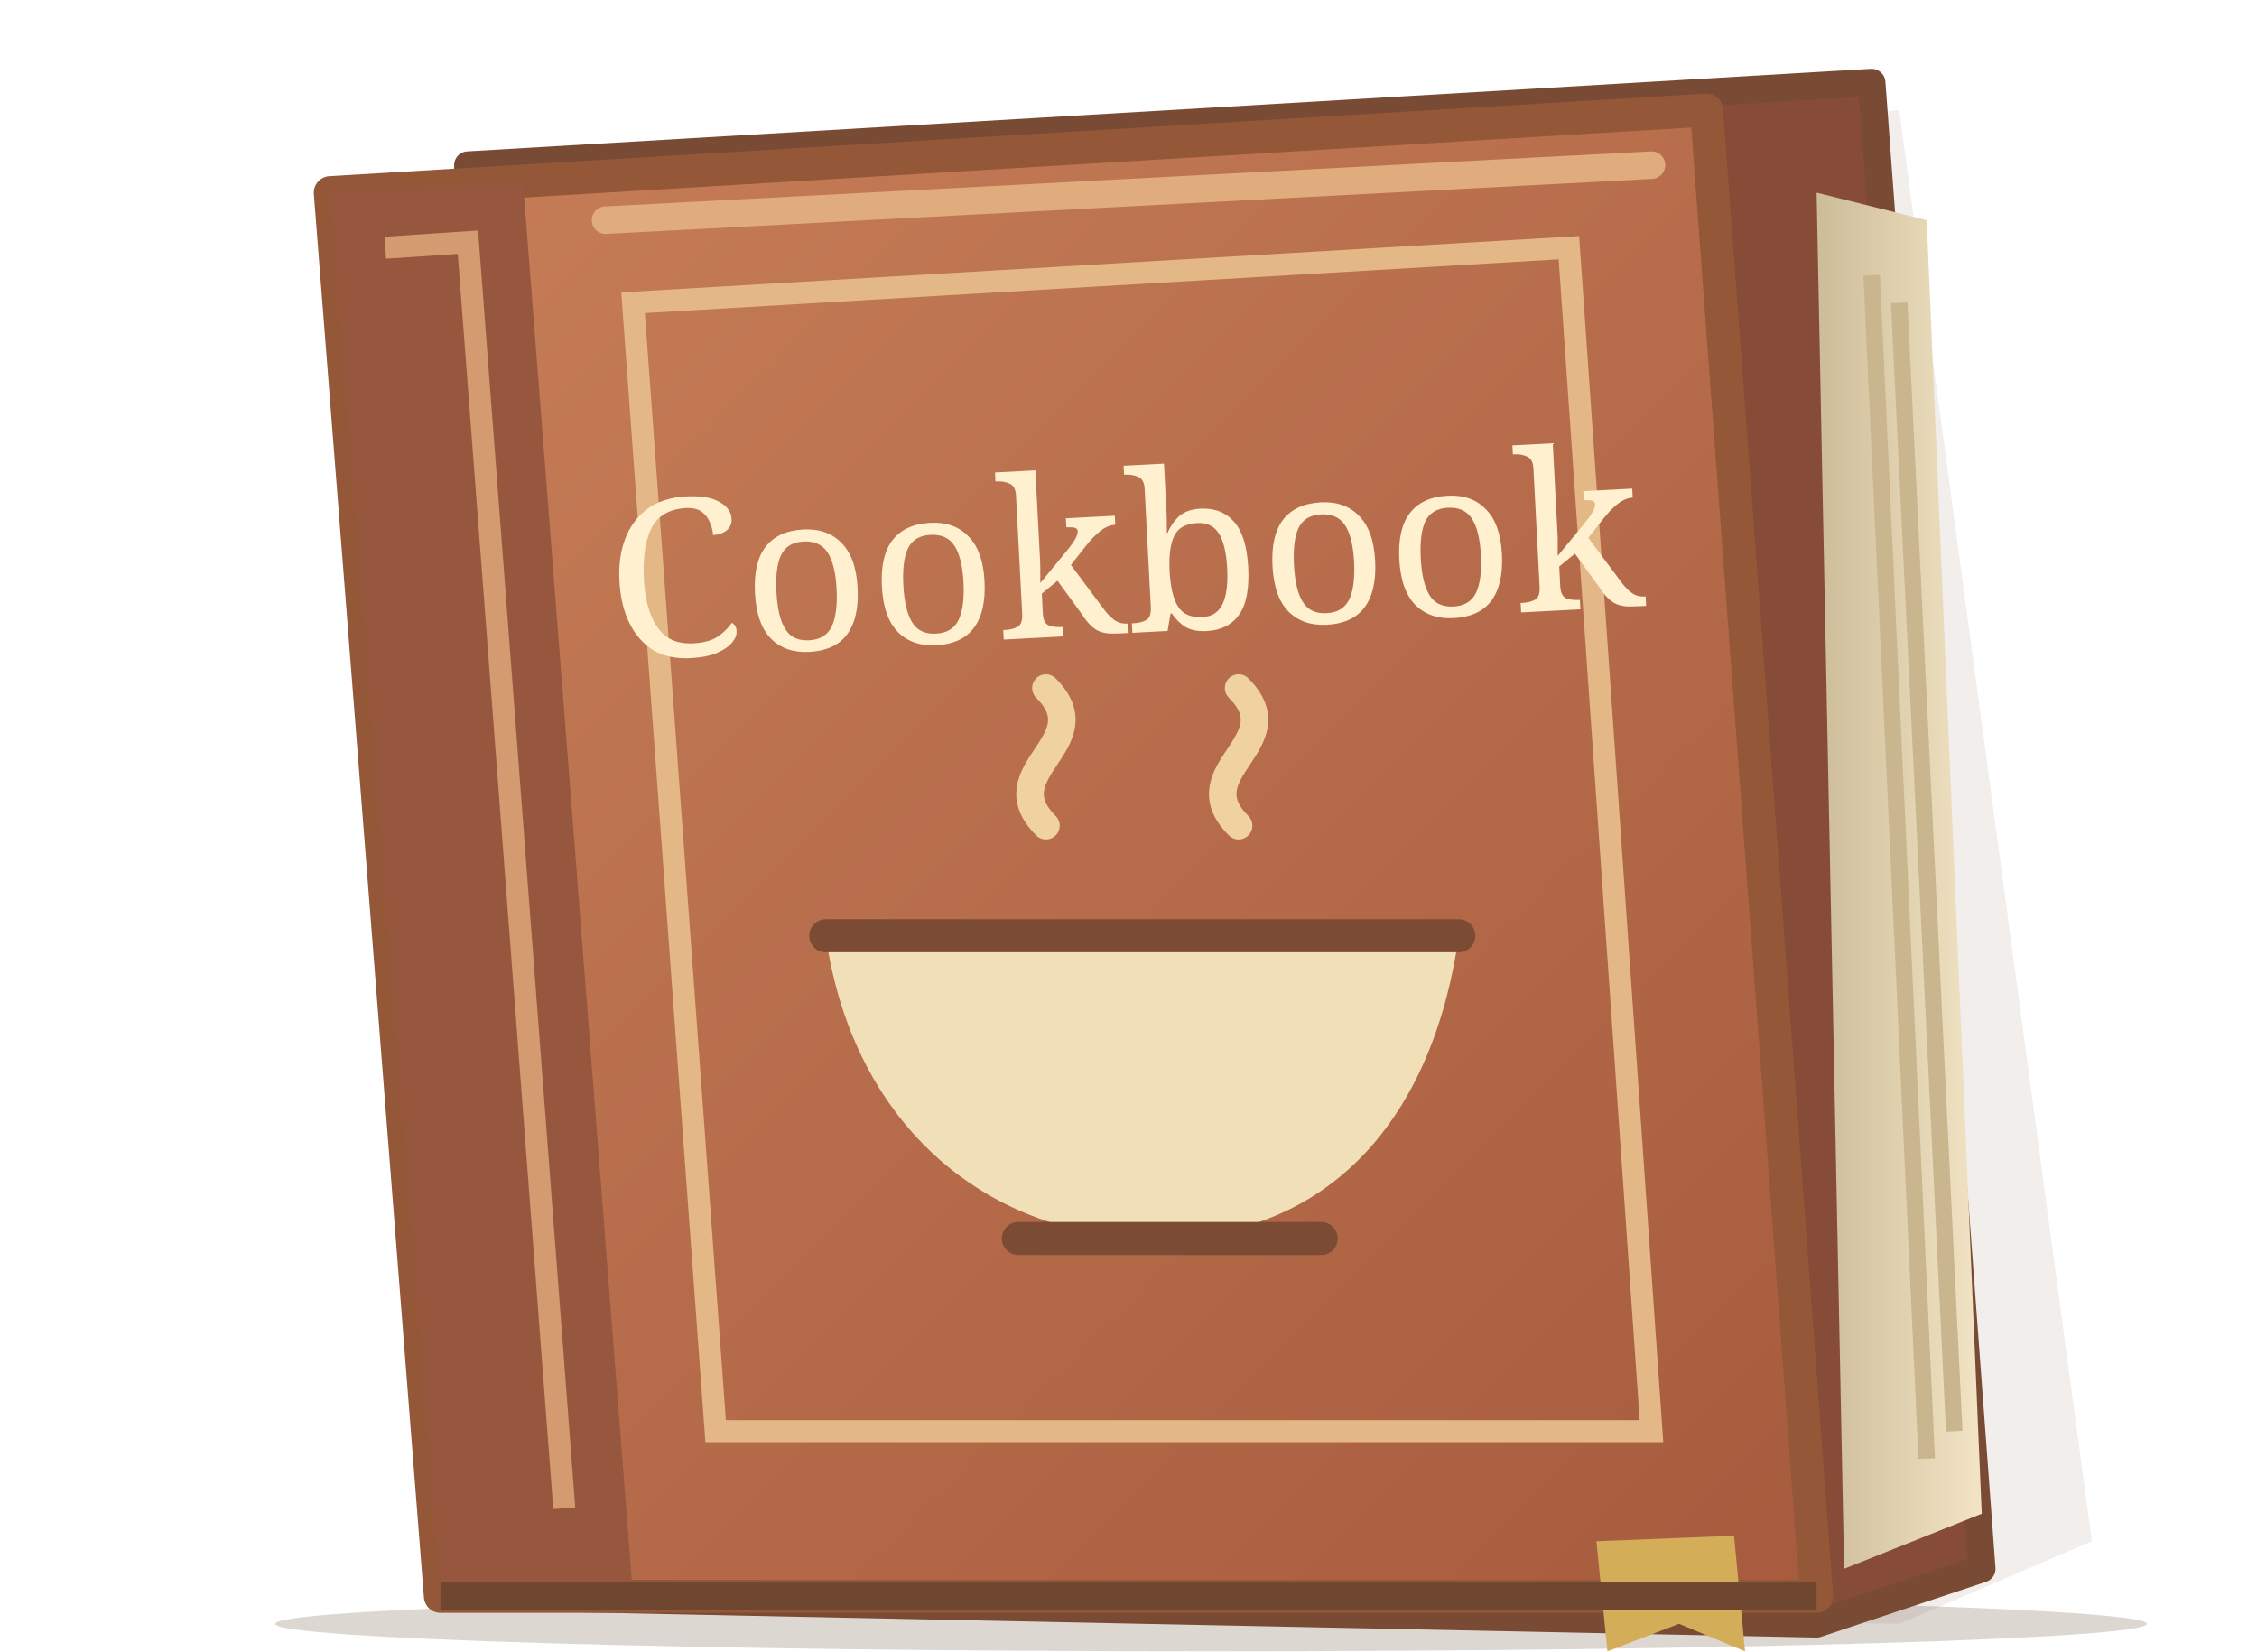
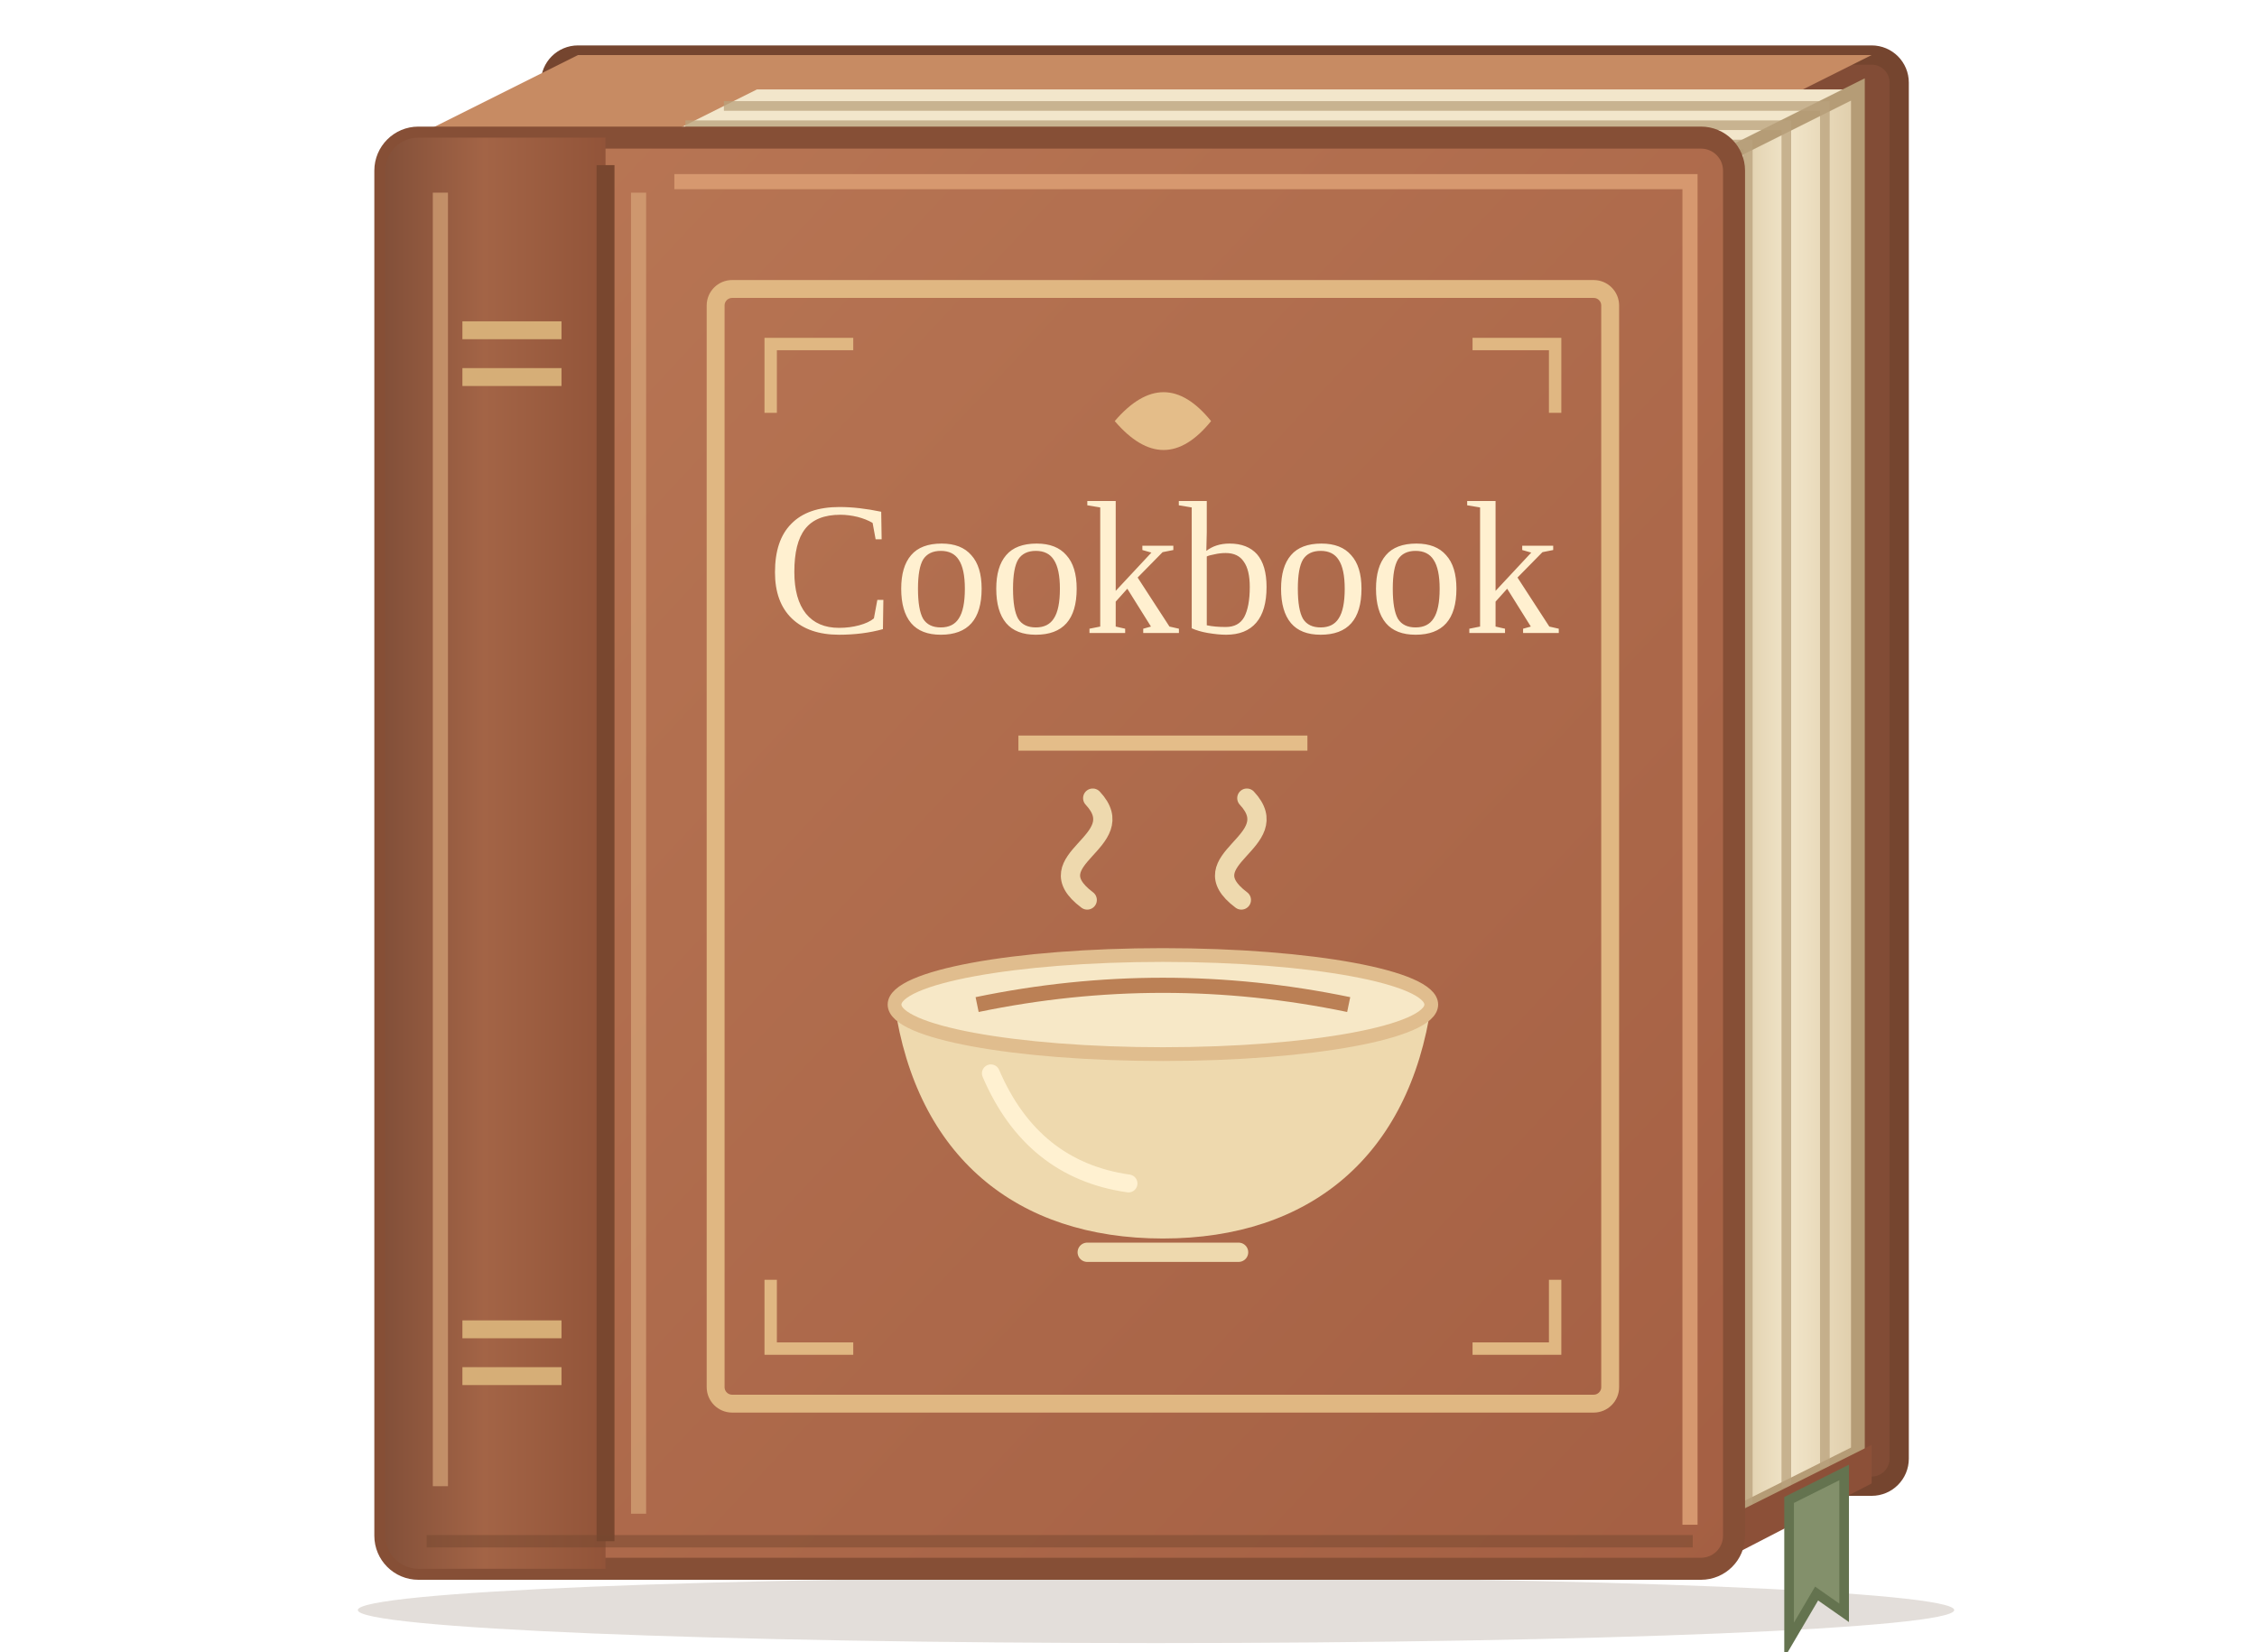
<svg xmlns="http://www.w3.org/2000/svg" viewBox="0 0 82 60" aria-hidden="true">
  <defs>
-     <linearGradient id="book-cover" x1="0" y1="0" x2="1" y2="1">
-       <stop stop-color="#c77f58" />
-       <stop offset="1" stop-color="#a75b3e" />
+     <linearGradient id="cloth" x1="0" y1="0" x2="1" y2="1">
+       <stop stop-color="#b97755" />
+       <stop offset="1" stop-color="#a45f43" />
    </linearGradient>
-     <linearGradient id="book-pages" x1="0" y1="0" x2="1" y2="0">
-       <stop stop-color="#cdbc98" />
-       <stop offset="1" stop-color="#f2e4c5" />
+     <linearGradient id="binding">
+       <stop stop-color="#835039" />
+       <stop offset=".45" stop-color="#a36446" />
+       <stop offset="1" stop-color="#925439" />
+     </linearGradient>
+     <linearGradient id="paper">
+       <stop stop-color="#d3bf98" />
+       <stop offset=".55" stop-color="#f1e5c9" />
+       <stop offset="1" stop-color="#dfcdaa" />
    </linearGradient>
  </defs>
-   <path d="m18 9 51-5 7 52-7 3-49-1Z" fill="#705334" opacity=".1" />
-   <ellipse cx="44" cy="59" rx="34" ry="1" fill="#654a30" opacity=".22" />
-   <path d="m17 6 51-3 4 54-6 2-49-1Z" fill="#874c37" stroke="#794a34" stroke-width="1" stroke-linejoin="round" />
-   <path d="m66 7 4 1 2 47-5 2Z" fill="url(#book-pages)" />
-   <path d="m68 10 2 43m-1-42 2 41" stroke="#c9b68e" stroke-width=".6" />
-   <path d="m12 7 50-3 4 54H16Z" fill="url(#book-cover)" stroke="#945737" stroke-width="1.2" stroke-linejoin="round" />
-   <path d="m12 7 7-.4 4 51.4h-7Z" fill="#97573e" />
-   <path d="m14 9 3-.2 3.5 46" fill="none" stroke="#d49a70" stroke-width=".8" />
-   <path d="m23 11 34-2 3 43H26Z" fill="none" stroke="#e3b886" stroke-width=".8" />
-   <path d="m22 8 38-2" stroke="#e0ab7d" stroke-width="1" stroke-linecap="round" />
-   <text x="41" y="23" text-anchor="middle" fill="#fff0d0" font-family="Georgia, serif" font-size="8" transform="rotate(-3 41 23)">Cookbook</text>
-   <path d="M30 34h23c-1 7-5 11-11 11s-11-4-12-11Z" fill="#f1dfb8" />
-   <path d="M30 34h23m-16 11h11" fill="none" stroke="#7c4b34" stroke-width="1.2" stroke-linecap="round" />
-   <path d="M38 30c-2-2 2-3 0-5m7 5c-2-2 2-3 0-5" fill="none" stroke="#f0d2a1" stroke-width="1" stroke-linecap="round" />
-   <path d="m58 56 5-.2.4 4.2-2.4-1-2.6 1Z" fill="#d4ad59" />
-   <path d="M16 58h50" stroke="#6f4731" stroke-width="1" />
+   <ellipse cx="42" cy="58.5" rx="29" ry="1.2" fill="#654a30" opacity=".18" />
+   <rect x="20" y="2" width="49" height="52" rx="1" fill="#824c36" stroke="#75452f" stroke-width=".7" />
+   <path d="M15 5 21 2H68L62 5Z" fill="#c78b63" />
+   <path d="M22 6 27.5 3.25H67.5L62 6Z" fill="#f2e6cb" />
+   <path d="M62 6 67.5 3.25V52.75L62 55.5Z" fill="url(#paper)" stroke="#b59c76" stroke-width=".5" />
+   <path d="M23.5 5.25h40v49.5M24.9 4.55h40v49.5M26.3 3.85h40v49.5" fill="none" stroke="#b9a17c" stroke-width=".35" opacity=".75" />
+   <path d="M62 55.5 68 52.5v1.4L62 57Z" fill="#8c5038" />
+   <path d="M65 54.5 67 53.5v5.1l-1-.7-1 1.7Z" fill="#83906b" stroke="#64734f" stroke-width=".35" />
+   <rect x="14" y="5" width="49" height="52" rx="1.2" fill="url(#cloth)" stroke="#864f36" stroke-width=".8" />
+   <path d="M15.2 5H22v52h-6.8a1.2 1.2 0 0 1-1.2-1.2V6.2A1.2 1.2 0 0 1 15.2 5Z" fill="url(#binding)" />
+   <path d="M16 7v47M23.2 7v48" fill="none" stroke="#daaa7d" stroke-width=".55" opacity=".65" />
+   <path d="M22 6v50" stroke="#79472f" stroke-width=".65" />
+   <path d="M16.8 12h3.6m-3.6 1.7h3.6m-3.6 34.6h3.6m-3.6 1.7h3.6" stroke="#d6ae77" stroke-width=".65" />
+   <path d="M24.5 6.6H61.4V55.4" fill="none" stroke="#d6986f" stroke-width=".55" />
+   <rect x="26" y="10.5" width="32.5" height="40.5" rx=".6" fill="none" stroke="#e0b782" stroke-width=".65" />
+   <path d="M28 15v-2.5h3m22.5 0h3V15M28 46.5V49h3m22.5 0h3v-2.5" fill="none" stroke="#e0b782" stroke-width=".45" />
+   <text x="42.25" y="23" text-anchor="middle" fill="#fff0d0" font-family="Georgia, 'Times New Roman', serif" font-size="6.9">Cookbook</text>
+   <path d="M37 27h10.5" stroke="#e4bd89" stroke-width=".55" />
+   <path d="M40.5 15.3q1.8-2.1 3.5 0-1.7 2.1-3.5 0Z" fill="#e4bd89" />
+   <path d="M32.5 36.5h19.5c-.8 5.5-4.4 8.5-9.75 8.5s-8.95-3-9.75-8.5Z" fill="#eed9ae" />
+   <ellipse cx="42.25" cy="36.5" rx="9.75" ry="1.8" fill="#f7e8c7" stroke="#e0bd8e" stroke-width=".5" />
+   <path d="M35.5 36.5q6.75-1.4 13.5 0" fill="none" stroke="#bb8055" stroke-width=".55" />
+   <path d="M36 39q1.5 3.5 5 4" fill="none" stroke="#fff1d1" stroke-width=".65" stroke-linecap="round" />
+   <path d="M39.5 45.5H45m-5.5-12.8c-2-1.5 1.7-2.1.2-3.7m5.4 3.7c-2-1.5 1.7-2.1.2-3.7" fill="none" stroke="#eed9ae" stroke-width=".7" stroke-linecap="round" />
+   <path d="M15.5 56H61.5" stroke="#75472f" stroke-width=".45" opacity=".5" />
</svg>
